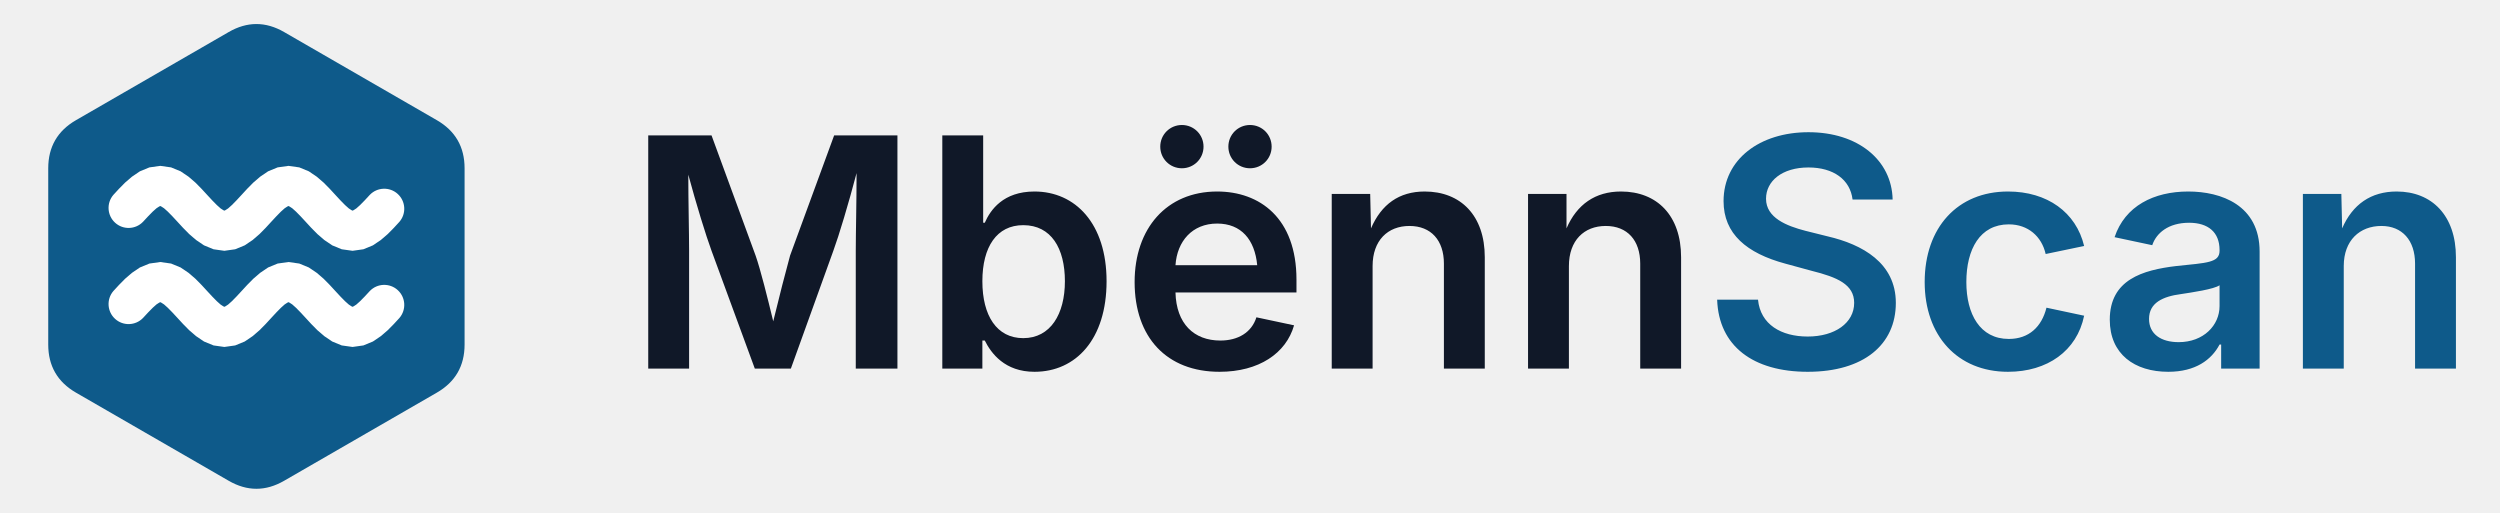
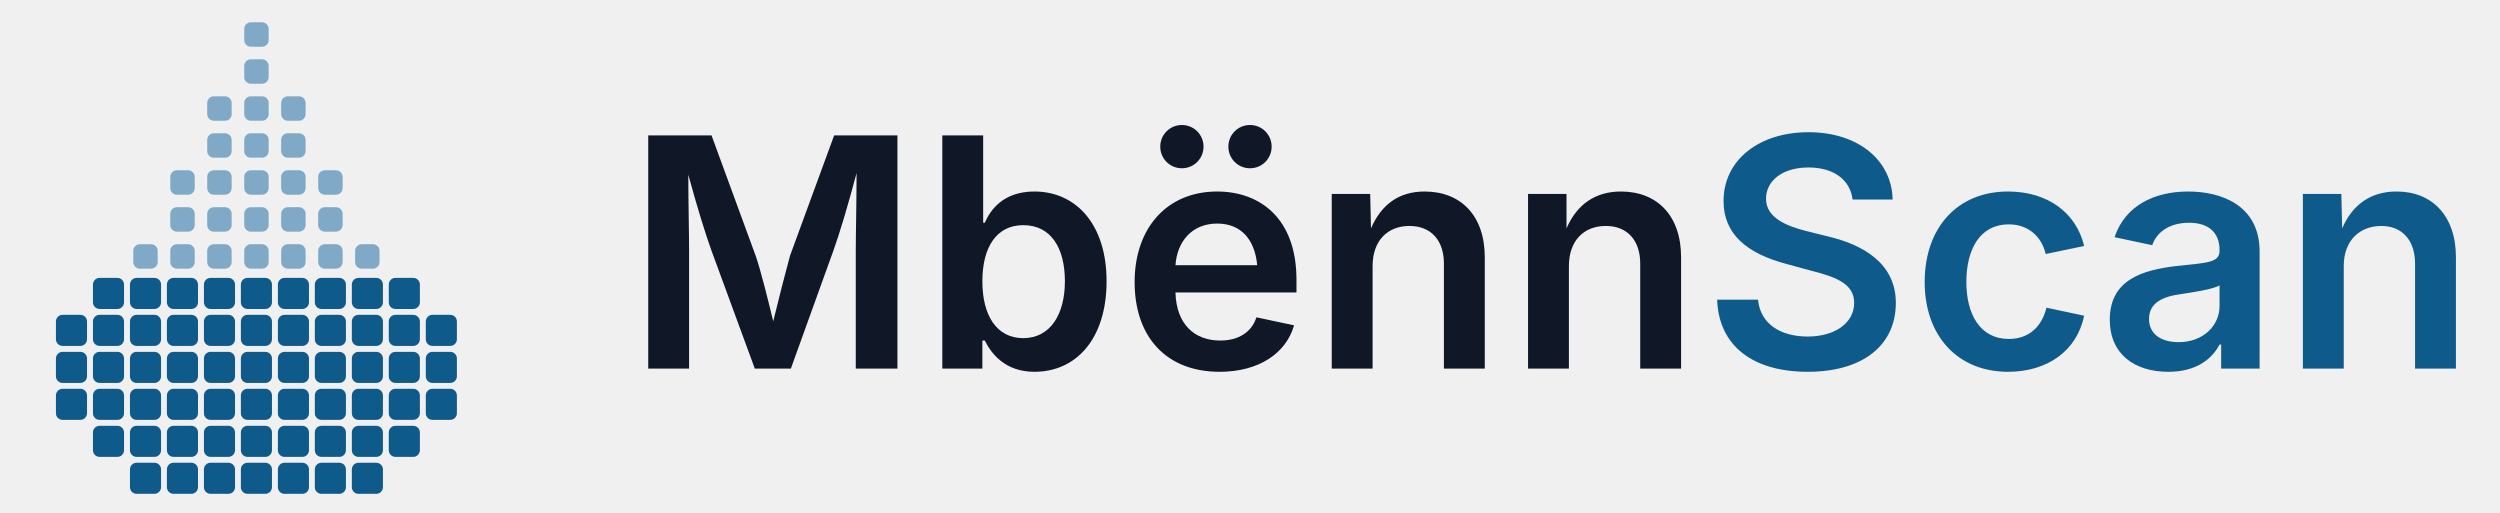
<svg xmlns="http://www.w3.org/2000/svg" viewBox="0 0 312 64" width="312" height="64">
-   <path d="M28.54 4.00Q32.00 2.00 35.46 4.00L54.52 15.00Q57.98 17.00 57.98 21.00L57.98 43.00Q57.98 47.00 54.52 49.00L35.46 60.00Q32.00 62.00 28.54 60.00L9.48 49.00Q6.02 47.00 6.02 43.00L6.02 21.00Q6.02 17.00 9.48 15.00Z" fill="#0E5A8A" />
-   <path d="M14.15 24.32L14.85 23.56L15.61 22.79L16.47 22.05L17.46 21.38L18.65 20.89L20.00 20.70L21.35 20.89L22.54 21.38L23.53 22.05L24.39 22.79L25.15 23.56L25.85 24.32L26.49 25.01L27.06 25.59L27.53 26.01L27.87 26.23L28.02 26.30L28.00 26.30L27.98 26.30L28.13 26.23L28.47 26.01L28.94 25.59L29.51 25.01L30.15 24.32L30.85 23.56L31.61 22.79L32.47 22.05L33.46 21.38L34.65 20.89L36.00 20.70L37.35 20.89L38.54 21.38L39.53 22.05L40.39 22.79L41.15 23.56L41.85 24.32L42.49 25.01L43.06 25.59L43.53 26.01L43.87 26.23L44.02 26.30L44.00 26.30L43.98 26.30L44.13 26.23L44.47 26.01L44.94 25.59L45.51 25.01L46.15 24.32A2.5 2.5 0 0 1 49.85 27.68L49.15 28.44L48.39 29.21L47.53 29.95L46.54 30.62L45.35 31.11L44.00 31.30L42.65 31.11L41.46 30.62L40.47 29.95L39.61 29.21L38.85 28.44L38.15 27.68L37.51 26.99L36.94 26.41L36.47 25.99L36.13 25.77L35.98 25.70L36.00 25.70L36.02 25.70L35.87 25.77L35.53 25.99L35.06 26.41L34.49 26.99L33.85 27.68L33.15 28.44L32.39 29.21L31.53 29.95L30.54 30.62L29.35 31.11L28.00 31.30L26.65 31.11L25.46 30.62L24.47 29.95L23.61 29.21L22.85 28.44L22.15 27.68L21.51 26.99L20.94 26.41L20.47 25.99L20.13 25.77L19.98 25.70L20.00 25.70L20.02 25.70L19.87 25.77L19.53 25.99L19.06 26.41L18.49 26.99L17.85 27.68A2.5 2.5 0 0 1 14.15 24.32ZM14.15 36.32L14.85 35.56L15.61 34.79L16.47 34.05L17.46 33.38L18.65 32.89L20.00 32.70L21.35 32.89L22.54 33.38L23.53 34.05L24.39 34.79L25.15 35.56L25.85 36.32L26.49 37.01L27.06 37.59L27.53 38.01L27.87 38.23L28.02 38.30L28.00 38.30L27.98 38.30L28.13 38.23L28.47 38.01L28.94 37.59L29.51 37.01L30.15 36.32L30.85 35.56L31.61 34.79L32.47 34.05L33.46 33.38L34.65 32.89L36.00 32.70L37.35 32.89L38.54 33.38L39.53 34.05L40.39 34.79L41.15 35.56L41.85 36.32L42.49 37.01L43.06 37.59L43.53 38.01L43.87 38.23L44.02 38.30L44.00 38.30L43.98 38.30L44.13 38.23L44.47 38.01L44.94 37.59L45.51 37.01L46.15 36.32A2.5 2.5 0 0 1 49.85 39.68L49.15 40.44L48.39 41.21L47.53 41.95L46.54 42.62L45.35 43.11L44.00 43.30L42.65 43.11L41.46 42.62L40.47 41.95L39.61 41.21L38.85 40.44L38.15 39.68L37.51 38.99L36.94 38.41L36.47 37.99L36.13 37.77L35.98 37.70L36.00 37.70L36.02 37.70L35.87 37.77L35.53 37.99L35.06 38.41L34.49 38.99L33.85 39.68L33.15 40.44L32.39 41.21L31.53 41.95L30.54 42.62L29.35 43.11L28.00 43.30L26.65 43.11L25.46 42.62L24.47 41.95L23.61 41.21L22.85 40.44L22.15 39.68L21.51 38.99L20.94 38.41L20.47 37.99L20.13 37.77L19.98 37.70L20.00 37.70L20.02 37.70L19.87 37.77L19.53 37.99L19.06 38.41L18.49 38.99L17.85 39.68A2.5 2.5 0 0 1 14.15 36.32Z" fill="#FFFFFF" />
+   <g fill="#0E5A8A">
+     <rect x="30.48" y="2.78" width="3.05" height="3.05" rx="0.83" fill="#7FA9C6" />
+     <rect x="30.48" y="7.40" width="3.05" height="3.05" rx="0.83" fill="#7FA9C6" />
+     <rect x="25.86" y="12.02" width="3.05" height="3.05" rx="0.83" fill="#7FA9C6" />
+     <rect x="30.48" y="12.02" width="3.05" height="3.05" rx="0.83" fill="#7FA9C6" />
+     <rect x="35.09" y="12.02" width="3.05" height="3.05" rx="0.83" fill="#7FA9C6" />
+     <rect x="25.86" y="16.63" width="3.05" height="3.05" rx="0.83" fill="#7FA9C6" />
+     <rect x="30.48" y="16.63" width="3.05" height="3.05" rx="0.83" fill="#7FA9C6" />
+     <rect x="35.09" y="16.63" width="3.05" height="3.05" rx="0.83" fill="#7FA9C6" />
+     <rect x="21.25" y="21.25" width="3.05" height="3.05" rx="0.83" fill="#7FA9C6" />
+     <rect x="25.86" y="21.25" width="3.05" height="3.05" rx="0.83" fill="#7FA9C6" />
+     <rect x="30.48" y="21.25" width="3.05" height="3.05" rx="0.83" fill="#7FA9C6" />
+     <rect x="35.09" y="21.25" width="3.05" height="3.05" rx="0.83" fill="#7FA9C6" />
+     <rect x="39.71" y="21.25" width="3.05" height="3.05" rx="0.83" fill="#7FA9C6" />
+     <rect x="21.25" y="25.86" width="3.05" height="3.05" rx="0.83" fill="#7FA9C6" />
+     <rect x="25.86" y="25.86" width="3.05" height="3.05" rx="0.83" fill="#7FA9C6" />
+     <rect x="30.48" y="25.86" width="3.05" height="3.05" rx="0.83" fill="#7FA9C6" />
+     <rect x="35.09" y="25.86" width="3.05" height="3.05" rx="0.83" fill="#7FA9C6" />
+     <rect x="39.71" y="25.86" width="3.05" height="3.05" rx="0.83" fill="#7FA9C6" />
+     <rect x="16.63" y="30.48" width="3.05" height="3.05" rx="0.83" fill="#7FA9C6" />
+     <rect x="21.25" y="30.48" width="3.05" height="3.05" rx="0.83" fill="#7FA9C6" />
+     <rect x="25.86" y="30.48" width="3.05" height="3.05" rx="0.83" fill="#7FA9C6" />
+     <rect x="30.48" y="30.48" width="3.05" height="3.05" rx="0.83" fill="#7FA9C6" />
+     <rect x="35.09" y="30.48" width="3.05" height="3.05" rx="0.83" fill="#7FA9C6" />
+     <rect x="39.71" y="30.48" width="3.05" height="3.05" rx="0.83" fill="#7FA9C6" />
+     <rect x="44.32" y="30.48" width="3.05" height="3.05" rx="0.83" fill="#7FA9C6" />
+     <rect x="11.60" y="34.68" width="3.88" height="3.88" rx="0.83" />
+     <rect x="16.22" y="34.68" width="3.88" height="3.88" rx="0.83" />
+     <rect x="20.83" y="34.68" width="3.88" height="3.88" rx="0.83" />
+     <rect x="25.45" y="34.68" width="3.88" height="3.88" rx="0.83" />
+     <rect x="30.06" y="34.68" width="3.88" height="3.88" rx="0.83" />
+     <rect x="34.68" y="34.68" width="3.88" height="3.88" rx="0.83" />
+     <rect x="39.29" y="34.68" width="3.88" height="3.88" rx="0.83" />
+     <rect x="43.91" y="34.68" width="3.88" height="3.88" rx="0.83" />
+     <rect x="48.52" y="34.68" width="3.88" height="3.88" rx="0.83" />
+     <rect x="6.98" y="39.29" width="3.88" height="3.88" rx="0.83" />
+     <rect x="11.60" y="39.29" width="3.88" height="3.88" rx="0.83" />
+     <rect x="16.22" y="39.29" width="3.88" height="3.88" rx="0.83" />
+     <rect x="20.83" y="39.29" width="3.88" height="3.88" rx="0.83" />
+     <rect x="25.45" y="39.29" width="3.88" height="3.88" rx="0.83" />
+     <rect x="30.06" y="39.29" width="3.88" height="3.88" rx="0.83" />
+     <rect x="34.68" y="39.29" width="3.88" height="3.88" rx="0.83" />
+     <rect x="39.29" y="39.29" width="3.88" height="3.88" rx="0.83" />
+     <rect x="43.91" y="39.29" width="3.88" height="3.88" rx="0.83" />
+     <rect x="48.52" y="39.29" width="3.88" height="3.88" rx="0.83" />
+     <rect x="53.14" y="39.29" width="3.88" height="3.88" rx="0.83" />
+     <rect x="6.98" y="43.91" width="3.88" height="3.88" rx="0.83" />
+     <rect x="11.60" y="43.91" width="3.88" height="3.88" rx="0.83" />
+     <rect x="16.22" y="43.91" width="3.88" height="3.88" rx="0.83" />
+     <rect x="20.83" y="43.91" width="3.88" height="3.88" rx="0.83" />
+     <rect x="25.45" y="43.91" width="3.88" height="3.88" rx="0.83" />
+     <rect x="30.06" y="43.91" width="3.88" height="3.88" rx="0.83" />
+     <rect x="34.68" y="43.91" width="3.88" height="3.88" rx="0.83" />
+     <rect x="39.29" y="43.91" width="3.88" height="3.88" rx="0.83" />
+     <rect x="43.91" y="43.91" width="3.88" height="3.88" rx="0.83" />
+     <rect x="48.52" y="43.91" width="3.88" height="3.88" rx="0.83" />
+     <rect x="53.14" y="43.91" width="3.88" height="3.88" rx="0.83" />
+     <rect x="6.98" y="48.52" width="3.88" height="3.88" rx="0.83" />
+     <rect x="11.60" y="48.52" width="3.88" height="3.88" rx="0.83" />
+     <rect x="16.22" y="48.52" width="3.88" height="3.88" rx="0.83" />
+     <rect x="20.83" y="48.52" width="3.88" height="3.88" rx="0.83" />
+     <rect x="25.45" y="48.52" width="3.88" height="3.88" rx="0.83" />
+     <rect x="30.06" y="48.52" width="3.88" height="3.88" rx="0.83" />
+     <rect x="34.68" y="48.52" width="3.88" height="3.88" rx="0.83" />
+     <rect x="39.29" y="48.52" width="3.88" height="3.88" rx="0.83" />
+     <rect x="43.91" y="48.52" width="3.88" height="3.88" rx="0.83" />
+     <rect x="48.52" y="48.52" width="3.88" height="3.88" rx="0.83" />
+     <rect x="53.14" y="48.52" width="3.88" height="3.88" rx="0.83" />
+     <rect x="11.60" y="53.14" width="3.88" height="3.88" rx="0.83" />
+     <rect x="16.22" y="53.14" width="3.88" height="3.88" rx="0.83" />
+     <rect x="20.83" y="53.14" width="3.88" height="3.88" rx="0.83" />
+     <rect x="25.45" y="53.14" width="3.88" height="3.88" rx="0.83" />
+     <rect x="30.06" y="53.14" width="3.88" height="3.88" rx="0.83" />
+     <rect x="34.68" y="53.14" width="3.88" height="3.88" rx="0.83" />
+     <rect x="39.29" y="53.14" width="3.88" height="3.88" rx="0.83" />
+     <rect x="43.91" y="53.14" width="3.88" height="3.88" rx="0.83" />
+     <rect x="48.52" y="53.14" width="3.88" height="3.88" rx="0.83" />
+     <rect x="16.22" y="57.75" width="3.88" height="3.88" rx="0.83" />
+     <rect x="20.83" y="57.75" width="3.88" height="3.88" rx="0.83" />
+     <rect x="25.45" y="57.75" width="3.88" height="3.88" rx="0.83" />
+     <rect x="30.06" y="57.75" width="3.88" height="3.88" rx="0.83" />
+     <rect x="34.68" y="57.75" width="3.88" height="3.88" rx="0.83" />
+     <rect x="39.29" y="57.75" width="3.88" height="3.88" rx="0.83" />
+     <rect x="43.91" y="57.75" width="3.88" height="3.88" rx="0.83" />
+   </g>
  <path d="M80.9 46.0H86.0V31.3C86.0 29.1 85.9 25.1 85.9 21.8C86.9 25.5 88.1 29.4 88.8 31.3L94.2 46.0H98.7L104.0 31.3C104.7 29.4 105.9 25.4 106.9 21.6C106.9 25.1 106.8 29.1 106.8 31.3V46.0H112.0V16.9H104.1L98.6 31.9C98.1 33.7 97.2 37.2 96.5 40.1C95.8 37.2 94.9 33.6 94.3 31.9L88.8 16.9H80.9ZM129.1 46.4C134.3 46.4 138.1 42.3 138.1 35.1C138.1 27.9 134.2 23.9 129.1 23.9C125.2 23.9 123.6 26.2 122.9 27.8H122.7V16.9H117.6V46.0H122.6V42.5H122.9C123.7 44.1 125.4 46.4 129.1 46.4ZM127.7 42.2C124.4 42.2 122.6 39.4 122.6 35.1C122.6 30.8 124.4 28.1 127.7 28.1C131.2 28.1 132.9 31.0 132.9 35.1C132.9 39.2 131.1 42.2 127.7 42.2ZM152.2 46.4C157.1 46.4 160.5 44.1 161.5 40.6L156.8 39.6C156.2 41.5 154.5 42.5 152.3 42.5C149.0 42.5 146.8 40.4 146.7 36.5H161.8V34.9C161.8 27.2 157.2 23.9 151.9 23.9C145.6 23.9 141.6 28.5 141.6 35.2C141.6 42.1 145.6 46.4 152.2 46.4ZM146.7 33.1C146.9 30.1 148.8 27.9 151.9 27.9C154.9 27.9 156.6 29.9 156.9 33.1ZM156.0 21.0C157.5 21.0 158.7 19.8 158.7 18.3C158.7 16.8 157.5 15.6 156.0 15.6C154.5 15.6 153.3 16.8 153.3 18.3C153.3 19.8 154.5 21.0 156.0 21.0ZM147.5 21.0C149.0 21.0 150.2 19.8 150.2 18.3C150.2 16.8 149.0 15.6 147.5 15.6C146.0 15.6 144.8 16.8 144.8 18.3C144.8 19.8 146.0 21.0 147.5 21.0ZM171.3 33.2C171.3 30.0 173.2 28.2 175.9 28.2C178.6 28.2 180.2 30.0 180.2 32.9V46.0H185.3V32.1C185.3 26.9 182.3 23.9 177.8 23.9C174.6 23.9 172.4 25.5 171.1 28.5L171.0 24.2H166.2V46.0H171.3ZM195.8 33.2C195.8 30.0 197.7 28.2 200.4 28.2C203.1 28.2 204.7 30.0 204.7 32.9V46.0H209.8V32.1C209.8 26.9 206.8 23.9 202.3 23.9C199.1 23.9 196.8 25.5 195.5 28.5L195.5 24.2H190.7V46.0H195.8Z" fill="#101828" />
  <path d="M225.6 46.4C232.6 46.4 236.6 43.0 236.6 37.8C236.6 32.8 232.4 30.5 228.1 29.5L225.3 28.8C223.0 28.2 220.4 27.2 220.4 24.8C220.4 22.6 222.4 20.9 225.7 20.9C228.8 20.9 230.9 22.4 231.2 24.9H236.2C236.1 20.0 231.9 16.5 225.7 16.5C219.6 16.5 215.1 19.9 215.1 25.1C215.1 29.2 218.0 31.6 222.8 32.9L226.1 33.8C229.3 34.6 231.4 35.5 231.4 37.8C231.4 40.3 229.0 42.0 225.6 42.0C222.3 42.0 219.7 40.5 219.4 37.4H214.3C214.5 43.2 218.8 46.4 225.6 46.4ZM250.6 46.4C255.5 46.4 259.2 43.8 260.1 39.4L255.4 38.4C254.8 40.8 253.2 42.3 250.7 42.3C247.1 42.3 245.4 39.2 245.4 35.2C245.4 31.1 247.1 28.0 250.7 28.0C253.1 28.0 254.8 29.5 255.3 31.7L260.1 30.7C259.1 26.5 255.5 23.9 250.6 23.9C244.3 23.9 240.2 28.4 240.2 35.2C240.2 41.9 244.3 46.4 250.6 46.4ZM270.6 46.4C274.0 46.4 276.0 44.9 277.0 43.0H277.2V46.0H282.0V31.4C282.0 25.6 277.2 23.9 273.1 23.9C268.8 23.9 265.2 25.7 263.9 29.6L268.6 30.6C269.1 29.1 270.6 27.8 273.2 27.8C275.6 27.8 277.0 29.0 277.0 31.2V31.3C277.0 32.8 275.4 32.8 271.6 33.2C267.4 33.7 263.3 34.9 263.3 39.9C263.3 44.2 266.4 46.4 270.6 46.4ZM271.9 42.7C269.7 42.7 268.2 41.7 268.2 39.8C268.2 37.8 269.9 37.0 272.2 36.7C273.5 36.5 276.3 36.1 277.0 35.6V38.2C277.0 40.6 275.0 42.7 271.9 42.7ZM292.5 33.2C292.5 30.0 294.5 28.2 297.2 28.2C299.8 28.2 301.4 30.0 301.4 32.9V46.0H306.5V32.1C306.5 26.9 303.5 23.9 299.1 23.9C295.9 23.9 293.6 25.5 292.3 28.5L292.2 24.2H287.4V46.0H292.5Z" fill="#0E5A8A" />
</svg>
